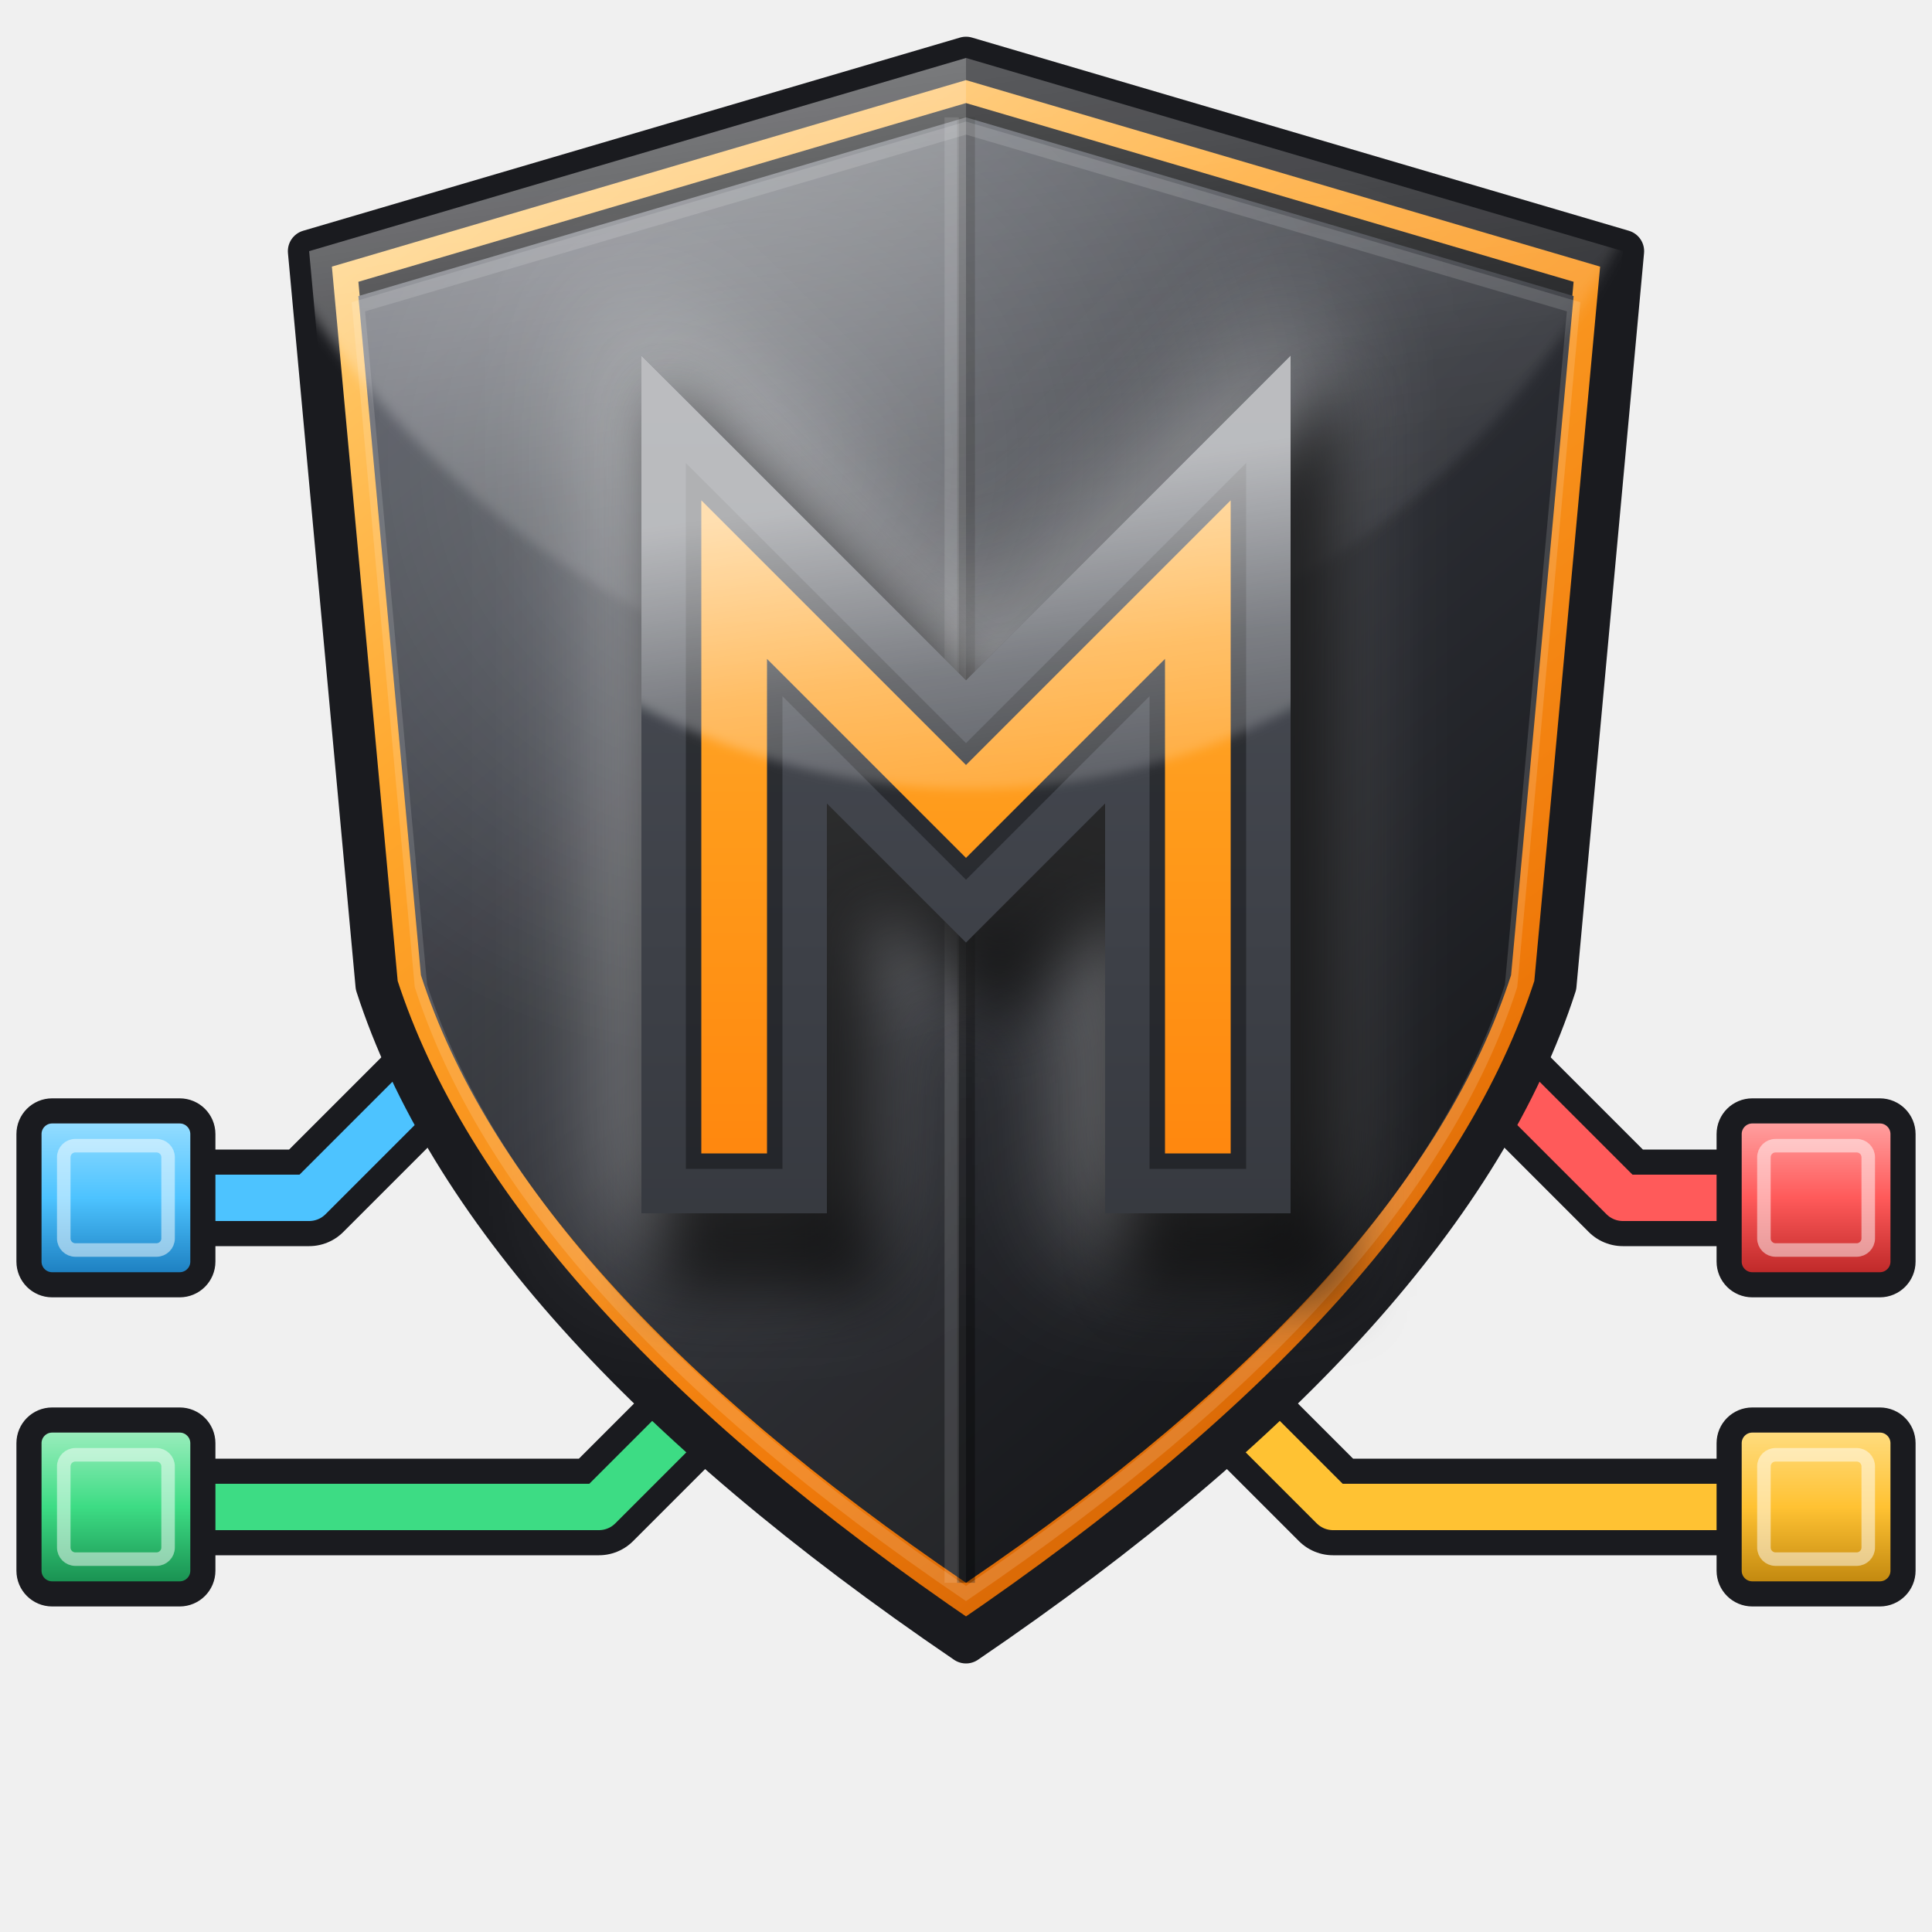
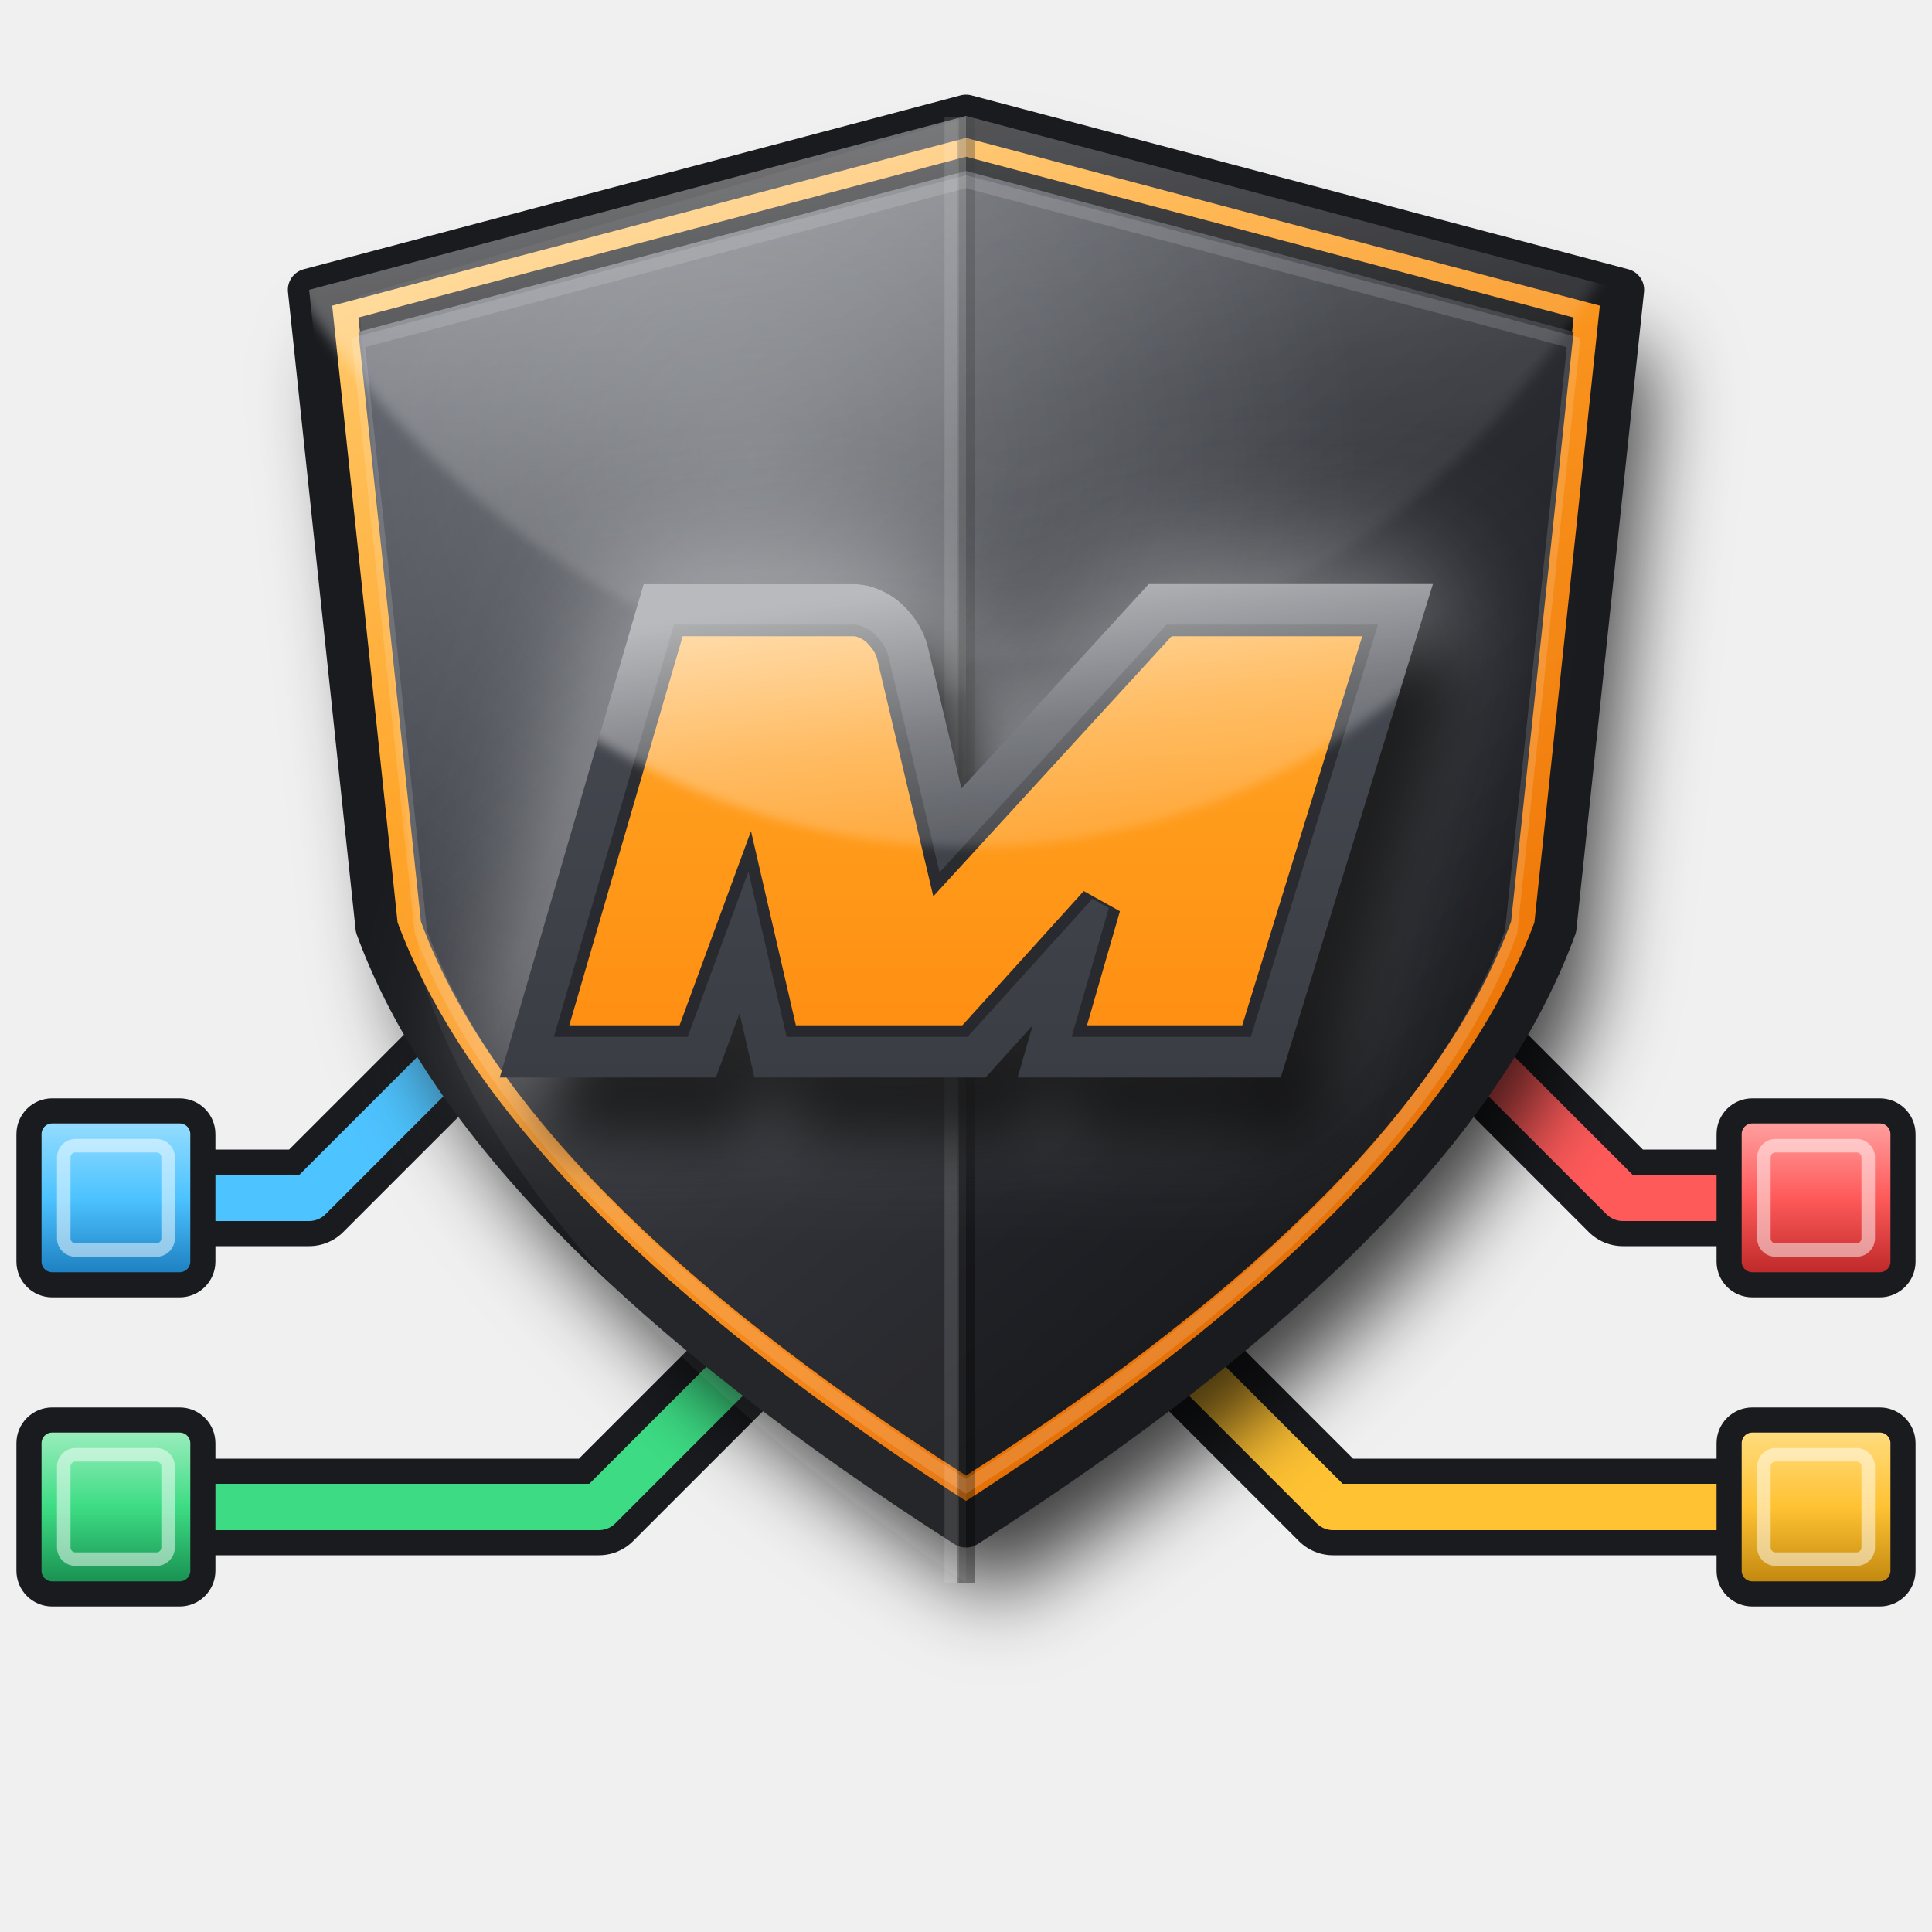
<svg xmlns="http://www.w3.org/2000/svg" viewBox="0 0 100 100" role="img" aria-label="MIRA">
  <defs>
-     <path id="schild" d="M50 3L84 13L80.5 51Q75 68 50 85Q25 68 19.5 51L16 13Z" />
+     <path id="schild" d="M50 6L84 15L80.5 48Q75 63 50 79Q25 63 19.5 48L16 15Z" />
    <path id="feld" d="M50 12.2L76.6 20.2L74 48.5Q69.5 60.5 50 72.6Q30.5 60.5 26 48.5L23.4 20.2Z" />
    <linearGradient id="randmetall" x1="20" y1="5" x2="80" y2="85" gradientUnits="userSpaceOnUse">
      <stop offset="0" stop-color="#ffd27a" />
      <stop offset=".3" stop-color="#ffa62b" />
      <stop offset=".7" stop-color="#f07a0a" />
      <stop offset="1" stop-color="#b85000" />
    </linearGradient>
    <linearGradient id="feldmetall" x1="25" y1="12" x2="75" y2="72" gradientUnits="userSpaceOnUse">
      <stop offset="0" stop-color="#4a4e57" />
      <stop offset=".5" stop-color="#2a2c32" />
      <stop offset="1" stop-color="#16171a" />
    </linearGradient>
    <radialGradient id="licht" cx="38" cy="22" r="34" gradientUnits="userSpaceOnUse">
      <stop offset="0" stop-color="#fff" stop-opacity=".22" />
      <stop offset="1" stop-color="#fff" stop-opacity="0" />
    </radialGradient>
    <linearGradient id="links" x1="0" y1="6" x2="0" y2="78" gradientUnits="userSpaceOnUse">
      <stop offset="0" stop-color="#4a4e57" />
      <stop offset=".6" stop-color="#2e3036" />
      <stop offset="1" stop-color="#1f2125" />
    </linearGradient>
    <linearGradient id="rechts" x1="0" y1="6" x2="0" y2="78" gradientUnits="userSpaceOnUse">
      <stop offset="0" stop-color="#33363d" />
      <stop offset=".6" stop-color="#202226" />
      <stop offset="1" stop-color="#141518" />
    </linearGradient>
    <linearGradient id="orange" x1="0" y1="6" x2="0" y2="80" gradientUnits="userSpaceOnUse">
      <stop offset="0" stop-color="#ffc04d" />
      <stop offset=".5" stop-color="#ff9a1a" />
      <stop offset="1" stop-color="#ff7000" />
    </linearGradient>
    <linearGradient id="glanz" x1="0" y1="6" x2="0" y2="50" gradientUnits="userSpaceOnUse">
      <stop offset="0" stop-color="#fff" stop-opacity=".22" />
      <stop offset="1" stop-color="#fff" stop-opacity="0" />
    </linearGradient>
    <linearGradient id="anthrazit" x1="0" y1="0" x2="0" y2="100" gradientUnits="userSpaceOnUse">
      <stop offset="0" stop-color="#555962" />
      <stop offset="1" stop-color="#25272c" />
    </linearGradient>
    <path id="lMail" d="M10.5 62H16L27 51" />
    <path id="lIdent" d="M10.5 78H31L42 67" />
    <path id="lRout" d="M89.5 78H69L58 67" />
    <path id="lAcc" d="M89.5 62H84L73 51" />
    <g id="bahnen">
      <use href="#lMail" />
      <use href="#lIdent" />
      <use href="#lRout" />
      <use href="#lAcc" />
    </g>
    <linearGradient id="pMail" x1="0" y1="0" x2="0" y2="1">
      <stop offset="0" stop-color="#9fe0ff" />
      <stop offset=".5" stop-color="#4dc3ff" />
      <stop offset="1" stop-color="#1676b8" />
    </linearGradient>
    <linearGradient id="pIdent" x1="0" y1="0" x2="0" y2="1">
      <stop offset="0" stop-color="#a8f0c5" />
      <stop offset=".5" stop-color="#3ddc84" />
      <stop offset="1" stop-color="#14864a" />
    </linearGradient>
    <linearGradient id="pRout" x1="0" y1="0" x2="0" y2="1">
      <stop offset="0" stop-color="#ffe08a" />
      <stop offset=".5" stop-color="#ffc233" />
      <stop offset="1" stop-color="#b9800a" />
    </linearGradient>
    <linearGradient id="pAcc" x1="0" y1="0" x2="0" y2="1">
      <stop offset="0" stop-color="#ffaaaa" />
      <stop offset=".5" stop-color="#ff5a5a" />
      <stop offset="1" stop-color="#b52222" />
    </linearGradient>
-     <path id="m" d="M38 58V30L50 42L62 30V58" fill="none" stroke-linecap="square" stroke-linejoin="miter" stroke-miterlimit="10" />
+     <path id="m" d="M28 54.17L34.51 31.83L44.18 31.83Q44.56 31.83 44.94 32.01Q45.33 32.18 45.63 32.47Q45.93 32.76 46.16 33.12Q46.38 33.49 46.47 33.84L48.90 44.12L60.16 31.83L72 31.83L65.11 54.17L54.80 54.17L56.91 46.86L50.30 54.17L40.32 54.17L38.63 46.86L35.94 54.17Z" />
    <filter id="mschein" filterUnits="userSpaceOnUse" x="0" y="0" width="100" height="100">
      <feGaussianBlur stdDeviation="3.2" />
+     </filter>
+     <filter id="sschatten" filterUnits="userSpaceOnUse" x="-10" y="-10" width="120" height="120">
+       <feGaussianBlur stdDeviation="2.2" />
    </filter>
    <filter id="mschatten" filterUnits="userSpaceOnUse" x="0" y="0" width="100" height="100">
      <feGaussianBlur stdDeviation="1.6" />
    </filter>
    <mask id="sform" maskUnits="userSpaceOnUse" x="0" y="0" width="100" height="100">
      <use href="#schild" fill="#fff" />
    </mask>
    <clipPath id="slinks">
      <rect x="0" y="0" width="50" height="100" />
    </clipPath>
    <clipPath id="srechts">
      <rect x="50" y="0" width="50" height="100" />
    </clipPath>
    <linearGradient id="sspiegel" x1="0" y1="3" x2="0" y2="36" gradientUnits="userSpaceOnUse">
      <stop offset="0" stop-color="#fff" stop-opacity=".42" />
      <stop offset=".6" stop-color="#fff" stop-opacity=".16" />
      <stop offset="1" stop-color="#fff" stop-opacity=".06" />
    </linearGradient>
    <mask id="mform" maskUnits="userSpaceOnUse" x="0" y="0" width="100" height="100">
-       <use href="#m" stroke="#fff" stroke-width="9.6" />
+       <use href="#m" fill="#fff" stroke="#fff" stroke-width="3.2" stroke-linejoin="miter" />
    </mask>
-     <linearGradient id="mspiegel" x1="0" y1="25" x2="0" y2="42" gradientUnits="userSpaceOnUse">
+     <mask id="mfase" maskUnits="userSpaceOnUse" x="0" y="0" width="100" height="100">
+       <use href="#m" fill="#fff" stroke="#000" stroke-width="1" />
+     </mask>
+     <linearGradient id="mspiegel" x1="0" y1="30" x2="0" y2="44" gradientUnits="userSpaceOnUse">
      <stop offset="0" stop-color="#fff" stop-opacity=".62" />
      <stop offset=".55" stop-color="#fff" stop-opacity=".3" />
      <stop offset="1" stop-color="#fff" stop-opacity=".14" />
    </linearGradient>
    <filter id="mbogenweich" filterUnits="userSpaceOnUse" x="-20" y="-80" width="140" height="140">
      <feGaussianBlur stdDeviation=".3" />
    </filter>
    <mask id="mkern" maskUnits="userSpaceOnUse" x="0" y="0" width="100" height="100">
-       <use href="#m" stroke="#fff" stroke-width="3.4" />
+       <use href="#m" fill="#fff" stroke="#000" stroke-width="2.2" stroke-linejoin="miter" />
    </mask>
  </defs>
  <g fill="none" stroke-linejoin="round" stroke-linecap="butt">
    <use href="#bahnen" stroke="#1a1b1f" stroke-width="5" />
    <use href="#lMail" stroke="#4dc3ff" stroke-width="2.4" />
    <use href="#lIdent" stroke="#3ddc84" stroke-width="2.4" />
    <use href="#lRout" stroke="#ffc233" stroke-width="2.4" />
    <use href="#lAcc" stroke="#ff5a5a" stroke-width="2.4" />
  </g>
+   <use href="#schild" fill="#000" opacity=".75" transform="translate(1.6 3.6)" filter="url(#sschatten)" />
  <use href="#schild" fill="url(#randmetall)" stroke="#1a1b1f" stroke-width="2.2" stroke-linejoin="round" />
  <g transform="translate(50 44) scale(.925) translate(-50 -44)">
    <use href="#schild" fill="#0d0e10" transform="translate(0 -.8)" />
    <use href="#schild" fill="url(#feldmetall)" />
    <path d="M50 3V85" stroke="#000" stroke-opacity=".35" stroke-width="1" />
    <path d="M50 3V85" stroke="#fff" stroke-opacity=".12" stroke-width=".8" transform="translate(-.8 0)" />
    <path d="M50 3L16 13L19.5 51Q25 68 50 85Z" fill="#fff" fill-opacity=".05" />
    <use href="#schild" fill="url(#licht)" />
    <use href="#schild" fill="none" stroke="#fff" stroke-opacity=".14" stroke-width=".7" transform="translate(0 .6)" />
  </g>
  <g mask="url(#sform)">
    <g clip-path="url(#slinks)">
      <ellipse cx="48" cy="-15" rx="42" ry="51" transform="rotate(-8 48 -15)" fill="url(#sspiegel)" filter="url(#mbogenweich)" />
    </g>
    <g clip-path="url(#srechts)" opacity=".7">
      <ellipse cx="48" cy="-15" rx="42" ry="51" transform="translate(0 -1.6) rotate(-8 48 -15)" fill="url(#sspiegel)" filter="url(#mbogenweich)" />
    </g>
  </g>
-   <use href="#m" stroke="#fff" stroke-width="13" opacity=".4" filter="url(#mschein)" />
-   <use href="#m" stroke="#000" stroke-width="11.4" opacity=".7" transform="translate(1.8 3.4)" filter="url(#mschatten)" />
-   <use href="#m" stroke="url(#anthrazit)" stroke-width="9.6" />
-   <use href="#m" stroke="#000" stroke-opacity=".35" stroke-width="5" />
+   <use href="#m" fill="#fff" stroke="#fff" stroke-width="6" stroke-linejoin="round" opacity=".4" filter="url(#mschein)" />
+   <use href="#m" fill="#000" stroke="#000" stroke-width="3.2" stroke-linejoin="round" opacity=".7" transform="translate(1.8 3.4)" filter="url(#mschatten)" />
+   <use href="#m" fill="url(#anthrazit)" stroke="url(#anthrazit)" stroke-width="3.2" stroke-linejoin="miter" />
+   <use href="#m" fill="#000" fill-opacity=".35" mask="url(#mfase)" />
  <g mask="url(#mkern)">
-     <use href="#m" stroke="#b54a00" stroke-width="4.4" />
-     <use href="#m" stroke="url(#orange)" stroke-width="4.4" transform="translate(0 .45)" />
+     <use href="#m" fill="#b54a00" />
+     <use href="#m" fill="url(#orange)" transform="translate(0 .45)" />
  </g>
  <g mask="url(#mform)">
-     <ellipse cx="48" cy="-10" rx="42" ry="51" transform="rotate(-8 48 -10)" fill="url(#mspiegel)" filter="url(#mbogenweich)" />
+     <ellipse cx="48" cy="-7" rx="42" ry="51" transform="rotate(-8 48 -7)" fill="url(#mspiegel)" filter="url(#mbogenweich)" />
  </g>
  <g stroke="#1a1b1f" stroke-width="1.3">
    <rect x="1.5" y="57.5" width="9" height="9" rx="1.2" fill="url(#pMail)" />
    <rect x="1.5" y="73.5" width="9" height="9" rx="1.2" fill="url(#pIdent)" />
    <rect x="89.5" y="73.5" width="9" height="9" rx="1.2" fill="url(#pRout)" />
    <rect x="89.5" y="57.5" width="9" height="9" rx="1.2" fill="url(#pAcc)" />
  </g>
  <g fill="none" stroke="#fff" stroke-opacity=".5" stroke-width=".7">
    <rect x="3.3" y="59.3" width="5.4" height="5.4" rx=".6" />
    <rect x="3.3" y="75.3" width="5.4" height="5.4" rx=".6" />
    <rect x="91.3" y="75.3" width="5.4" height="5.4" rx=".6" />
    <rect x="91.3" y="59.3" width="5.4" height="5.4" rx=".6" />
  </g>
</svg>
